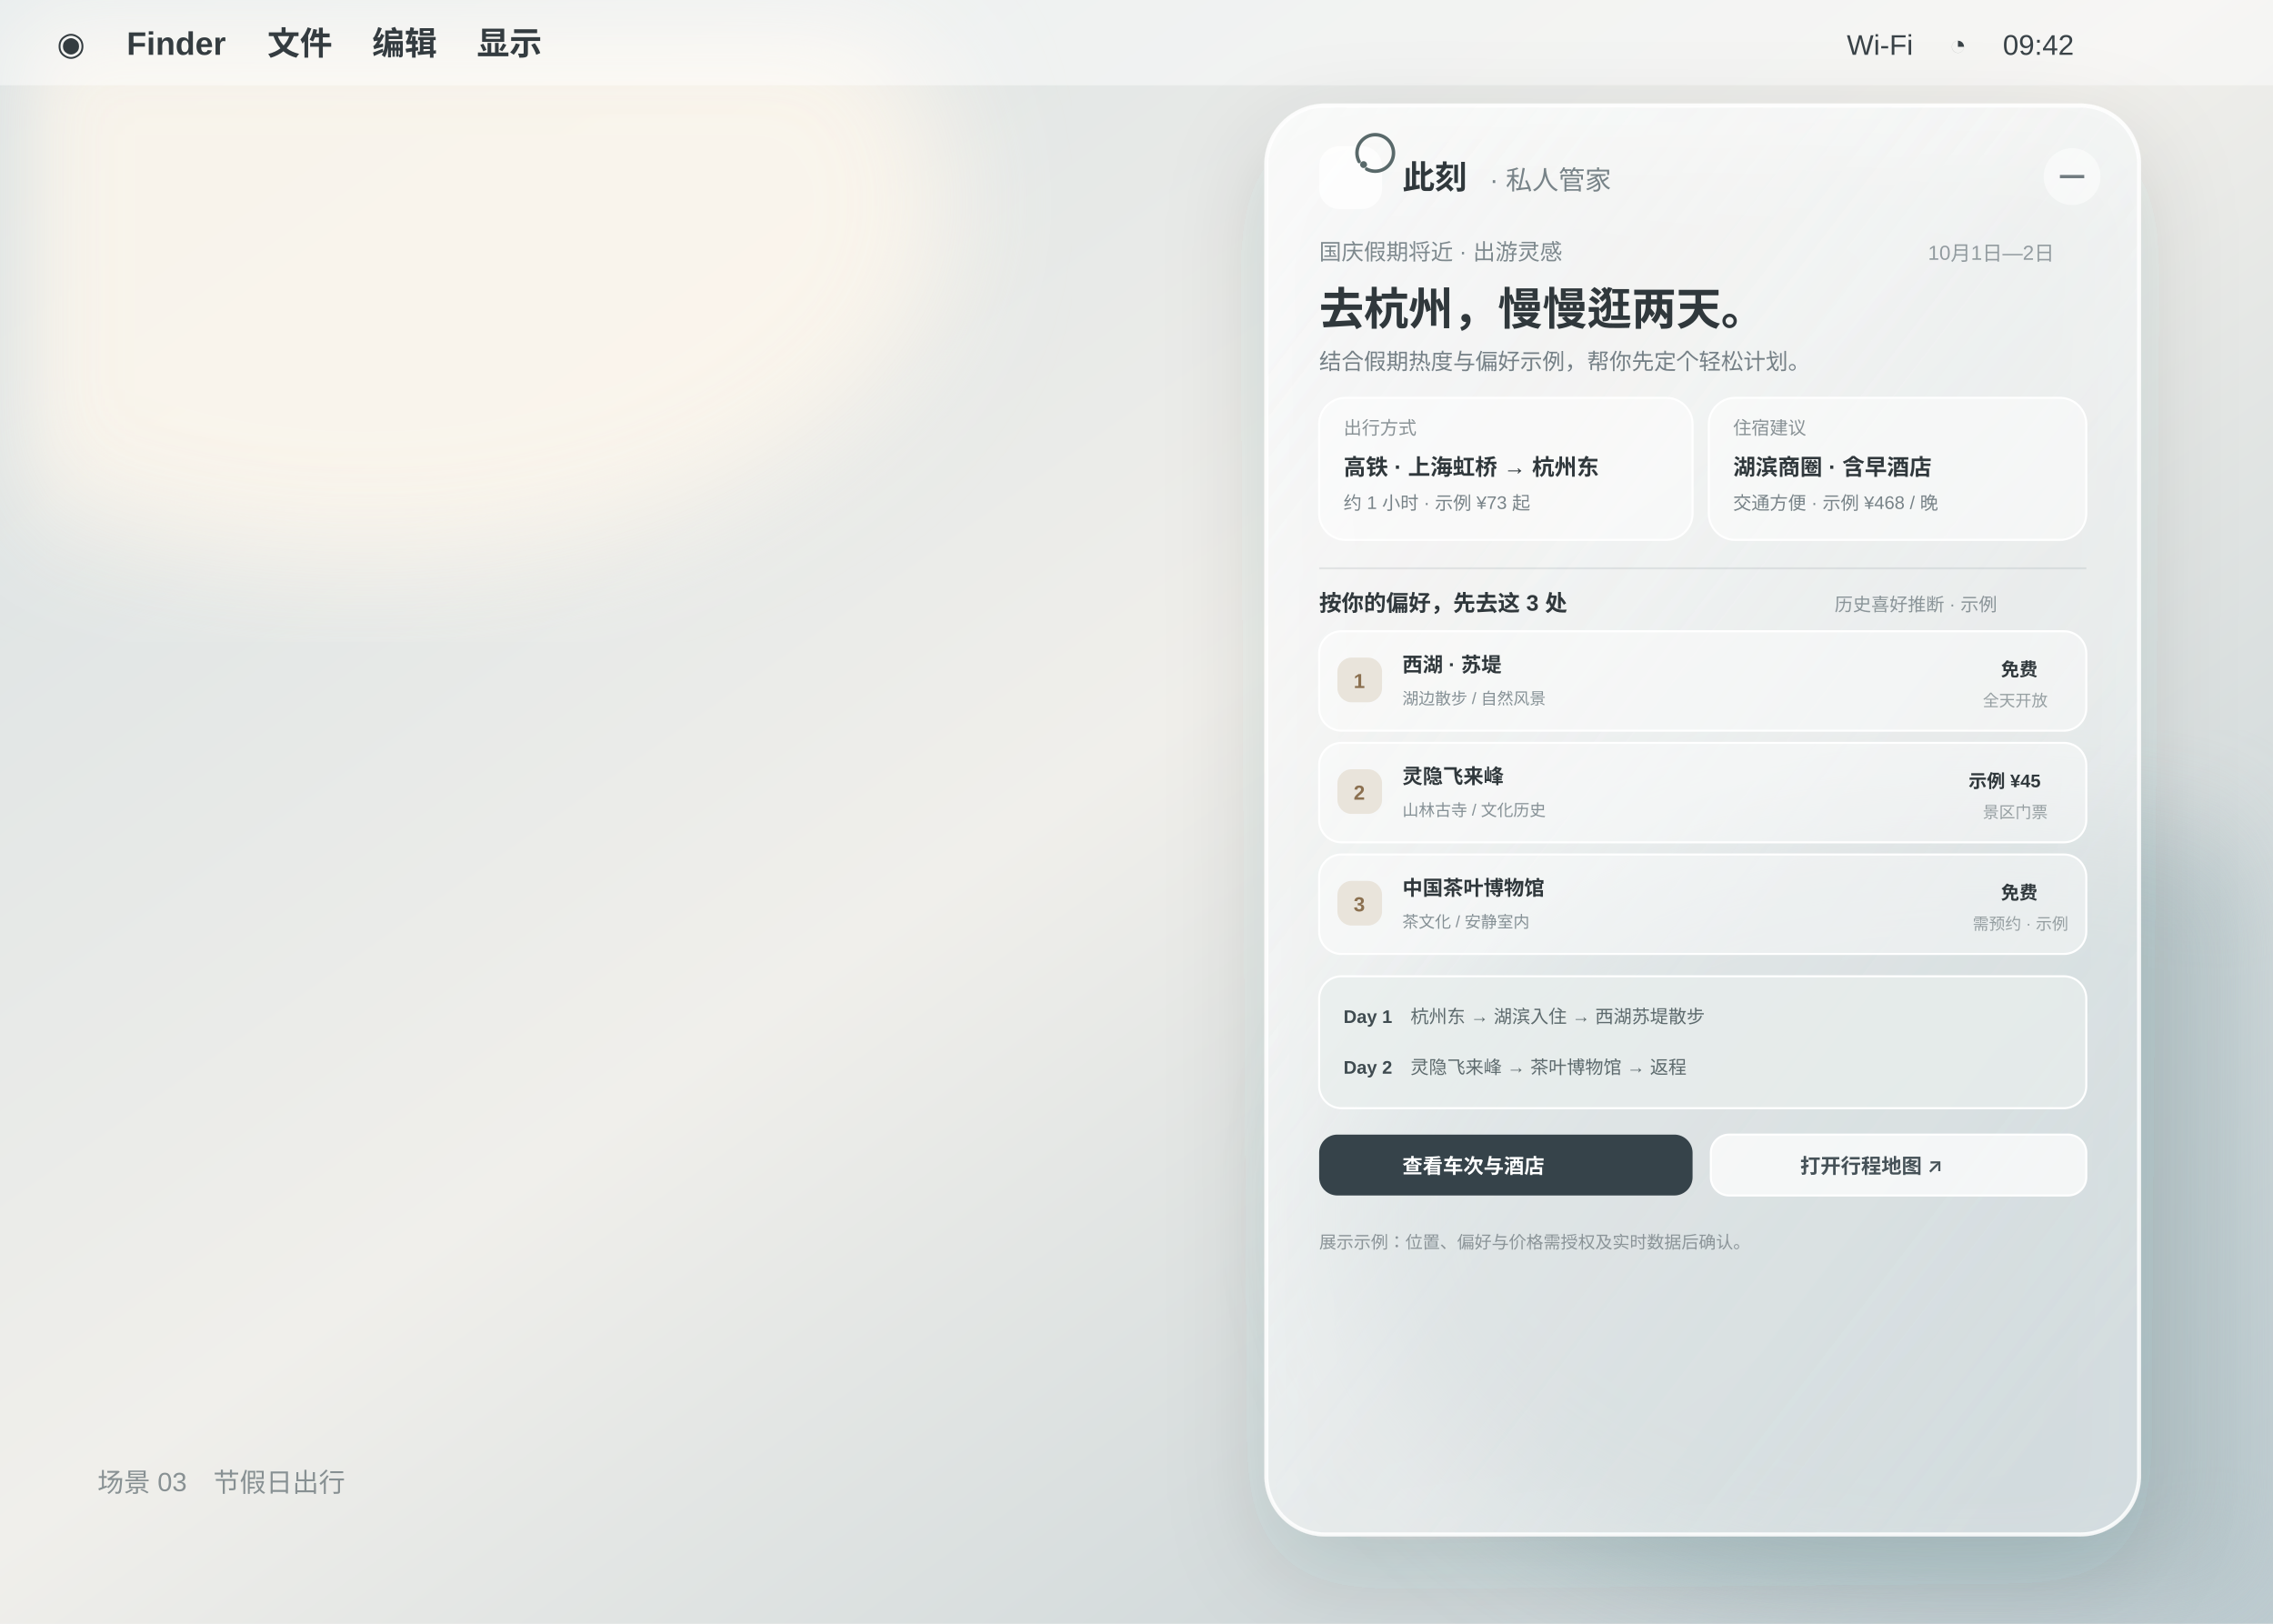
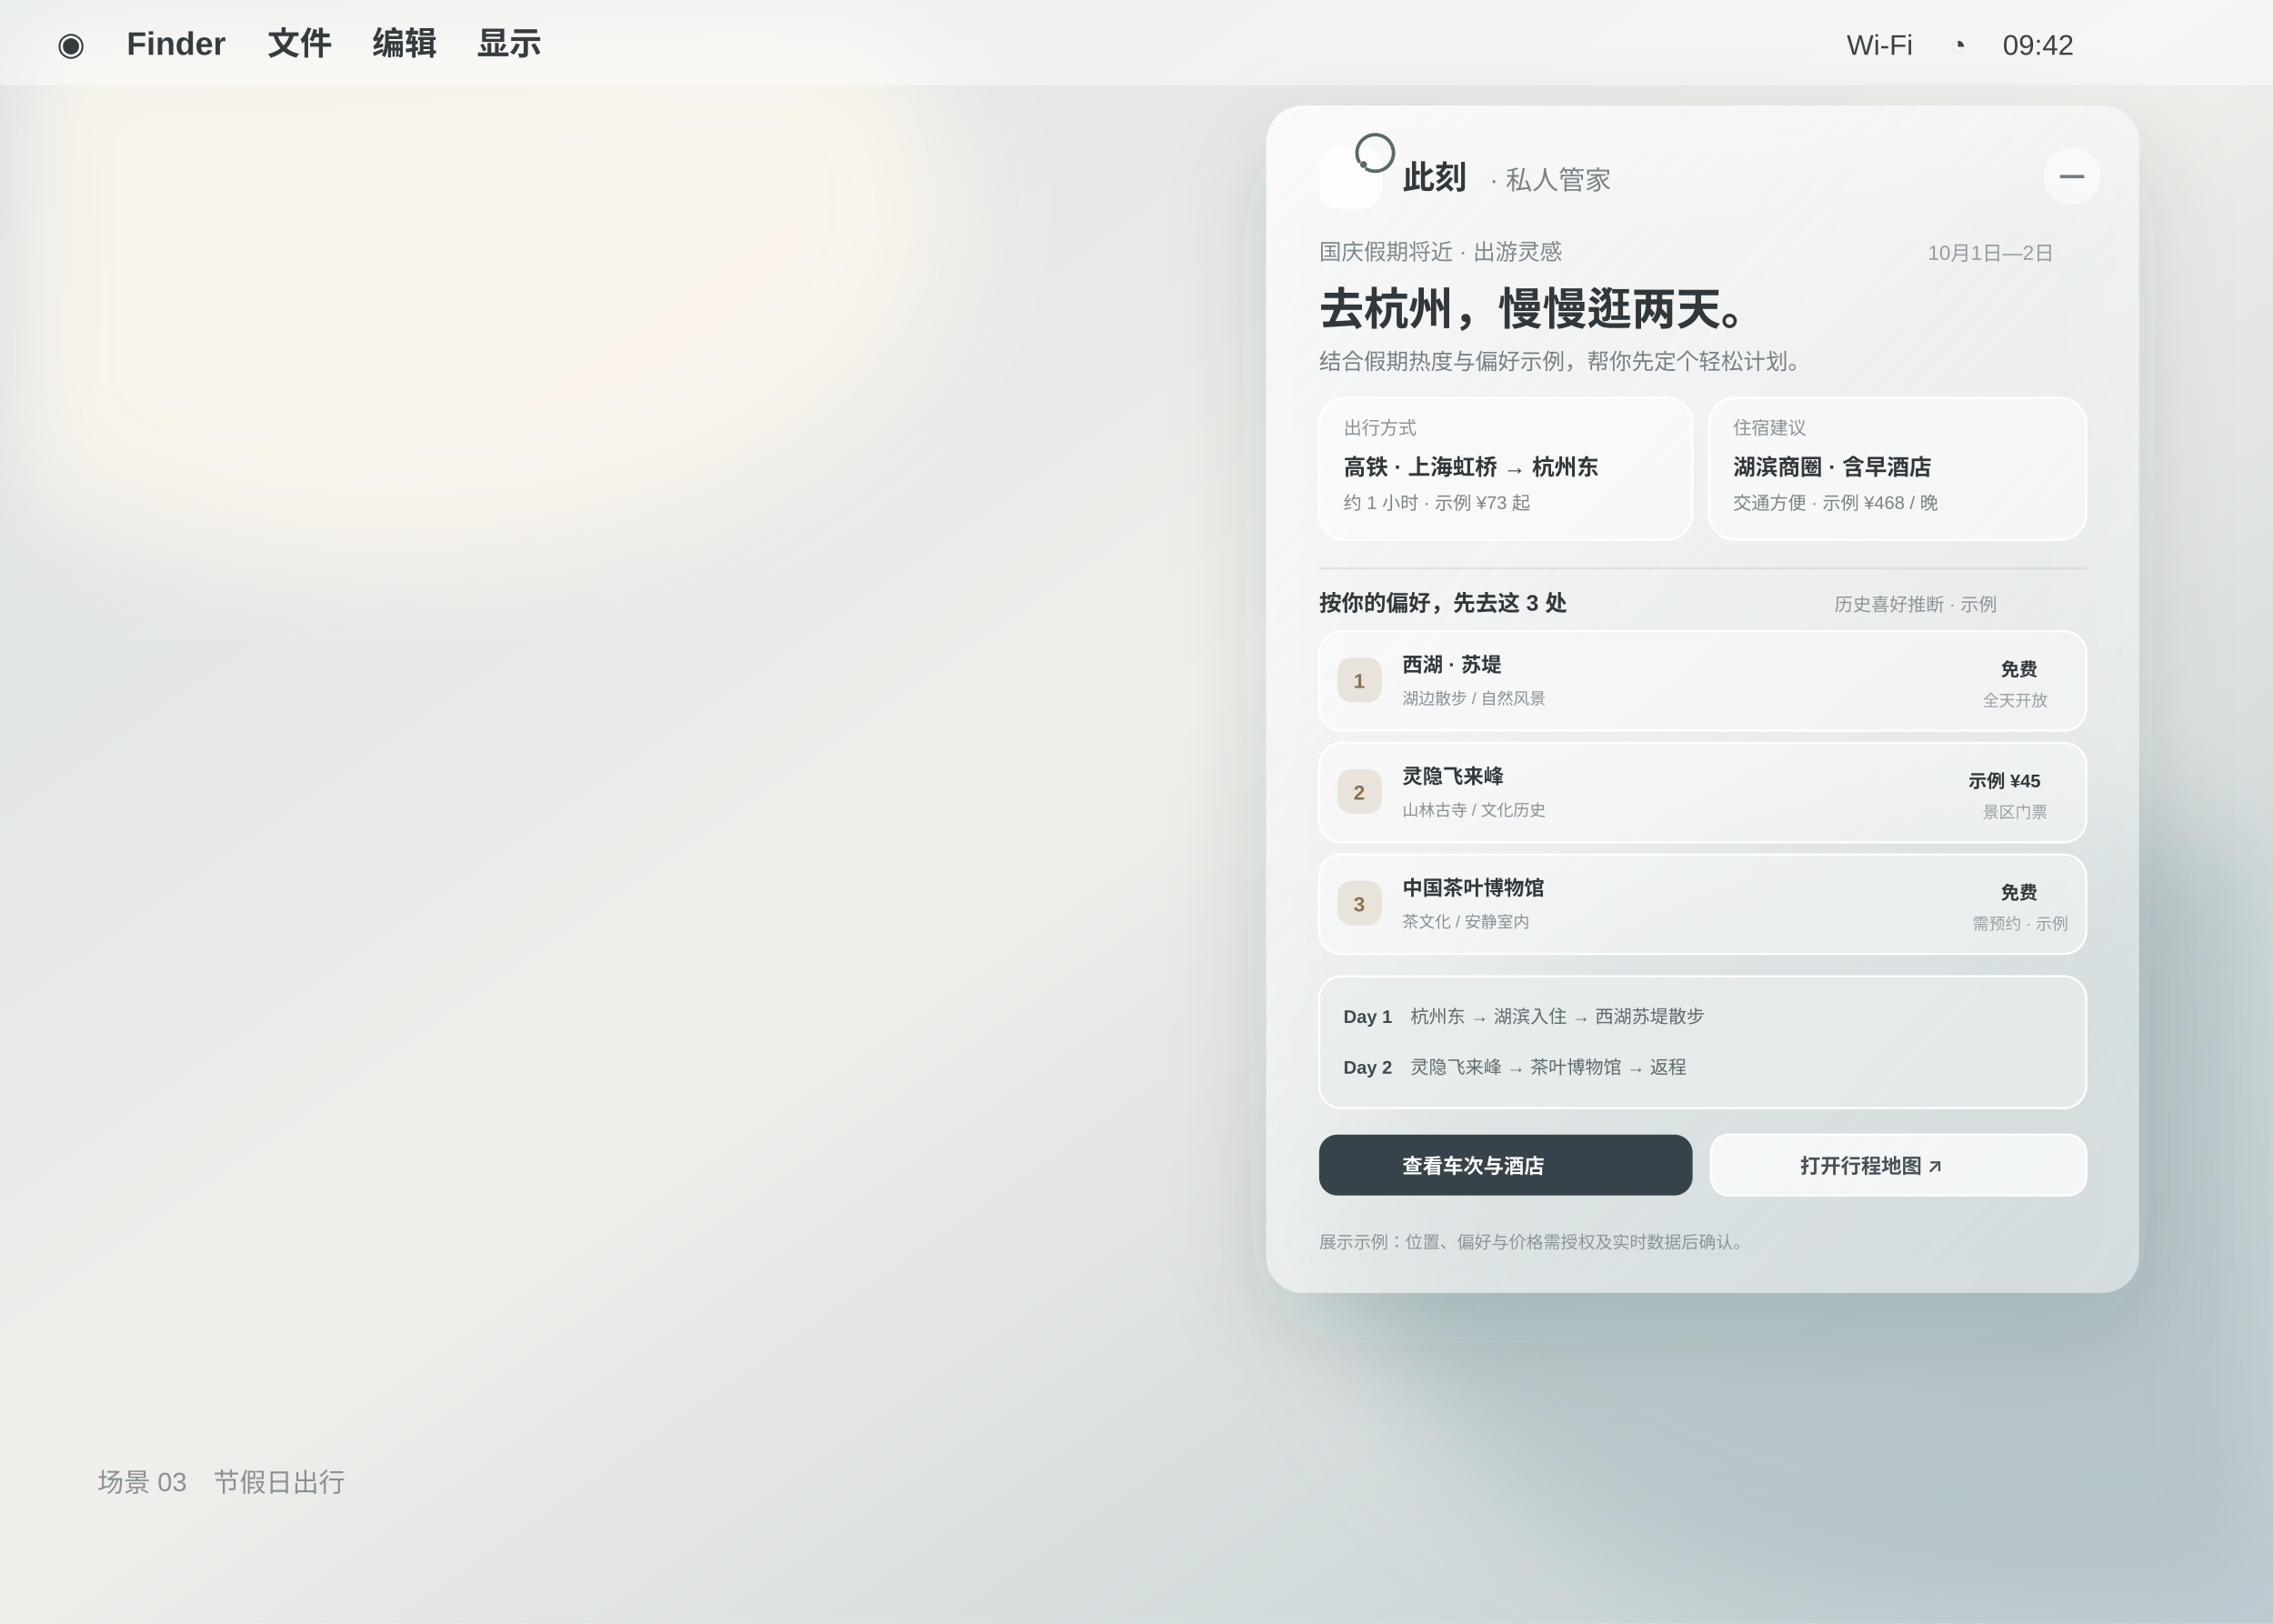
<svg xmlns="http://www.w3.org/2000/svg" width="1120" height="800" viewBox="0 0 1120 800">
+   <style>rect[x="624"][y="52"]{rx:18px;height:585px;stroke:none}</style>
  <defs>
    <linearGradient id="bg" x2="1" y2="1">
      <stop stop-color="#d7dfe1" />
      <stop offset=".48" stop-color="#f0efeb" />
      <stop offset="1" stop-color="#bdcbd0" />
    </linearGradient>
    <linearGradient id="glass" x2=".8" y2="1">
      <stop stop-color="#fff" stop-opacity=".8" />
      <stop offset="1" stop-color="#edf2f3" stop-opacity=".58" />
    </linearGradient>
    <filter id="blur">
      <feGaussianBlur stdDeviation="28" />
    </filter>
    <filter id="shadow" x="-.2" y="-.2" width="1.4" height="1.5">
      <feDropShadow dx="0" dy="18" stdDeviation="24" flood-color="#26363d" flood-opacity=".2" />
    </filter>
  </defs>
  <rect width="1120" height="800" fill="url(#bg)" />
  <ellipse cx="180" cy="100" rx="290" ry="180" fill="#fff8ed" opacity=".8" filter="url(#blur)" />
  <ellipse cx="975" cy="600" rx="310" ry="200" fill="#aebfc3" opacity=".7" filter="url(#blur)" />
  <rect width="1120" height="42" fill="#fff" opacity=".44" />
  <text x="28" y="27" font-family="Arial,sans-serif" font-size="16" font-weight="700" fill="#343c40">◉　 Finder　 文件　 编辑　 显示</text>
  <text x="910" y="27" font-family="Arial,sans-serif" font-size="14" fill="#394247">Wi-Fi　 ◔　 09:42</text>
  <g filter="url(#shadow)">
    <rect x="624" y="52" width="430" height="704" rx="29" fill="url(#glass)" stroke="#fff" stroke-opacity=".85" stroke-width="2" />
  </g>
  <g font-family="-apple-system,BlinkMacSystemFont,'Helvetica Neue',Arial,sans-serif" fill="#30383c">
    <rect x="650" y="72" width="31" height="31" rx="10" fill="#fff" fill-opacity=".77" />
    <path d="M673.4 83.3A9 9 0 1 0 669.7 79.6" fill="none" stroke="#59696a" stroke-width="1.7" stroke-linecap="round" />
    <circle cx="671.9" cy="81.1" r="1.7" fill="#59696a" />
    <text x="691" y="93" font-size="16" font-weight="650">此刻</text>
    <text x="734" y="93" font-size="13" fill="#788388">· 私人管家</text>
    <circle cx="1021" cy="87" r="14" fill="#fff" fill-opacity=".52" />
    <path d="M1015 87h12" stroke="#717b80" stroke-width="1.6" />
    <text x="650" y="128" font-size="11" fill="#7d888d">国庆假期将近 · 出游灵感</text>
    <text x="950" y="128" font-size="10" fill="#929b9f">10月1日—2日</text>
    <text x="650" y="160" font-size="22" font-weight="650">去杭州，慢慢逛两天。</text>
    <text x="650" y="182" font-size="11" fill="#758086">结合假期热度与偏好示例，帮你先定个轻松计划。</text>
    <rect x="650" y="196" width="184" height="70" rx="13" fill="#fff" fill-opacity=".48" stroke="#fff" />
    <rect x="842" y="196" width="186" height="70" rx="13" fill="#fff" fill-opacity=".48" stroke="#fff" />
    <text x="662" y="214" font-size="9" fill="#899296">出行方式</text>
    <text x="662" y="234" font-size="11" font-weight="650">高铁 · 上海虹桥 → 杭州东</text>
    <text x="662" y="251" font-size="9" fill="#788388">约 1 小时 · 示例 ¥73 起</text>
    <text x="854" y="214" font-size="9" fill="#899296">住宿建议</text>
    <text x="854" y="234" font-size="11" font-weight="650">湖滨商圈 · 含早酒店</text>
    <text x="854" y="251" font-size="9" fill="#788388">交通方便 · 示例 ¥468 / 晚</text>
    <path d="M650 280h378" stroke="#758086" stroke-opacity=".15" />
    <text x="650" y="301" font-size="11" font-weight="650">按你的偏好，先去这 3 处</text>
    <text x="904" y="301" font-size="9" fill="#8a9498">历史喜好推断 · 示例</text>
    <g>
      <rect x="650" y="311" width="378" height="49" rx="11" fill="#fff" fill-opacity=".42" stroke="#fff" />
      <rect x="659" y="324" width="22" height="22" rx="7" fill="#e9e4db" />
      <text x="667" y="339" font-size="10" font-weight="700" fill="#8b7050">1</text>
      <text x="691" y="331" font-size="10" font-weight="620">西湖 · 苏堤</text>
      <text x="691" y="347" font-size="8" fill="#859095">湖边散步 / 自然风景</text>
      <text x="986" y="333" font-size="9" font-weight="620">免费</text>
      <text x="977" y="348" font-size="8" fill="#969fa2">全天开放</text>
      <rect x="650" y="366" width="378" height="49" rx="11" fill="#fff" fill-opacity=".42" stroke="#fff" />
      <rect x="659" y="379" width="22" height="22" rx="7" fill="#e9e4db" />
      <text x="667" y="394" font-size="10" font-weight="700" fill="#8b7050">2</text>
      <text x="691" y="386" font-size="10" font-weight="620">灵隐飞来峰</text>
      <text x="691" y="402" font-size="8" fill="#859095">山林古寺 / 文化历史</text>
      <text x="970" y="388" font-size="9" font-weight="620">示例 ¥45</text>
      <text x="977" y="403" font-size="8" fill="#969fa2">景区门票</text>
      <rect x="650" y="421" width="378" height="49" rx="11" fill="#fff" fill-opacity=".42" stroke="#fff" />
      <rect x="659" y="434" width="22" height="22" rx="7" fill="#e9e4db" />
      <text x="667" y="449" font-size="10" font-weight="700" fill="#8b7050">3</text>
      <text x="691" y="441" font-size="10" font-weight="620">中国茶叶博物馆</text>
      <text x="691" y="457" font-size="8" fill="#859095">茶文化 / 安静室内</text>
      <text x="986" y="443" font-size="9" font-weight="620">免费</text>
      <text x="972" y="458" font-size="8" fill="#969fa2">需预约 · 示例</text>
    </g>
    <rect x="650" y="481" width="378" height="65" rx="11" fill="#e9efed" fill-opacity=".72" stroke="#fff" />
    <text x="662" y="504" font-size="9" fill="#5d6a6d">
      <tspan font-weight="700" fill="#3f4b50">Day 1</tspan>　杭州东 → 湖滨入住 → 西湖苏堤散步</text>
    <text x="662" y="529" font-size="9" fill="#5d6a6d">
      <tspan font-weight="700" fill="#3f4b50">Day 2</tspan>　灵隐飞来峰 → 茶叶博物馆 → 返程</text>
    <rect x="650" y="559" width="184" height="30" rx="9" fill="#36434a" />
    <text x="691" y="578" font-size="10" font-weight="600" fill="#fff">查看车次与酒店</text>
    <rect x="843" y="559" width="185" height="30" rx="9" fill="#fff" fill-opacity=".72" stroke="#fff" />
    <text x="887" y="578" font-size="10" font-weight="600" fill="#465258">打开行程地图 ↗</text>
    <text x="650" y="615" font-size="8.5" fill="#8b9498">展示示例：位置、偏好与价格需授权及实时数据后确认。</text>
  </g>
  <text x="48" y="735" font-family="Arial,sans-serif" font-size="13" fill="#657176" opacity=".75">场景 03　节假日出行</text>
</svg>
